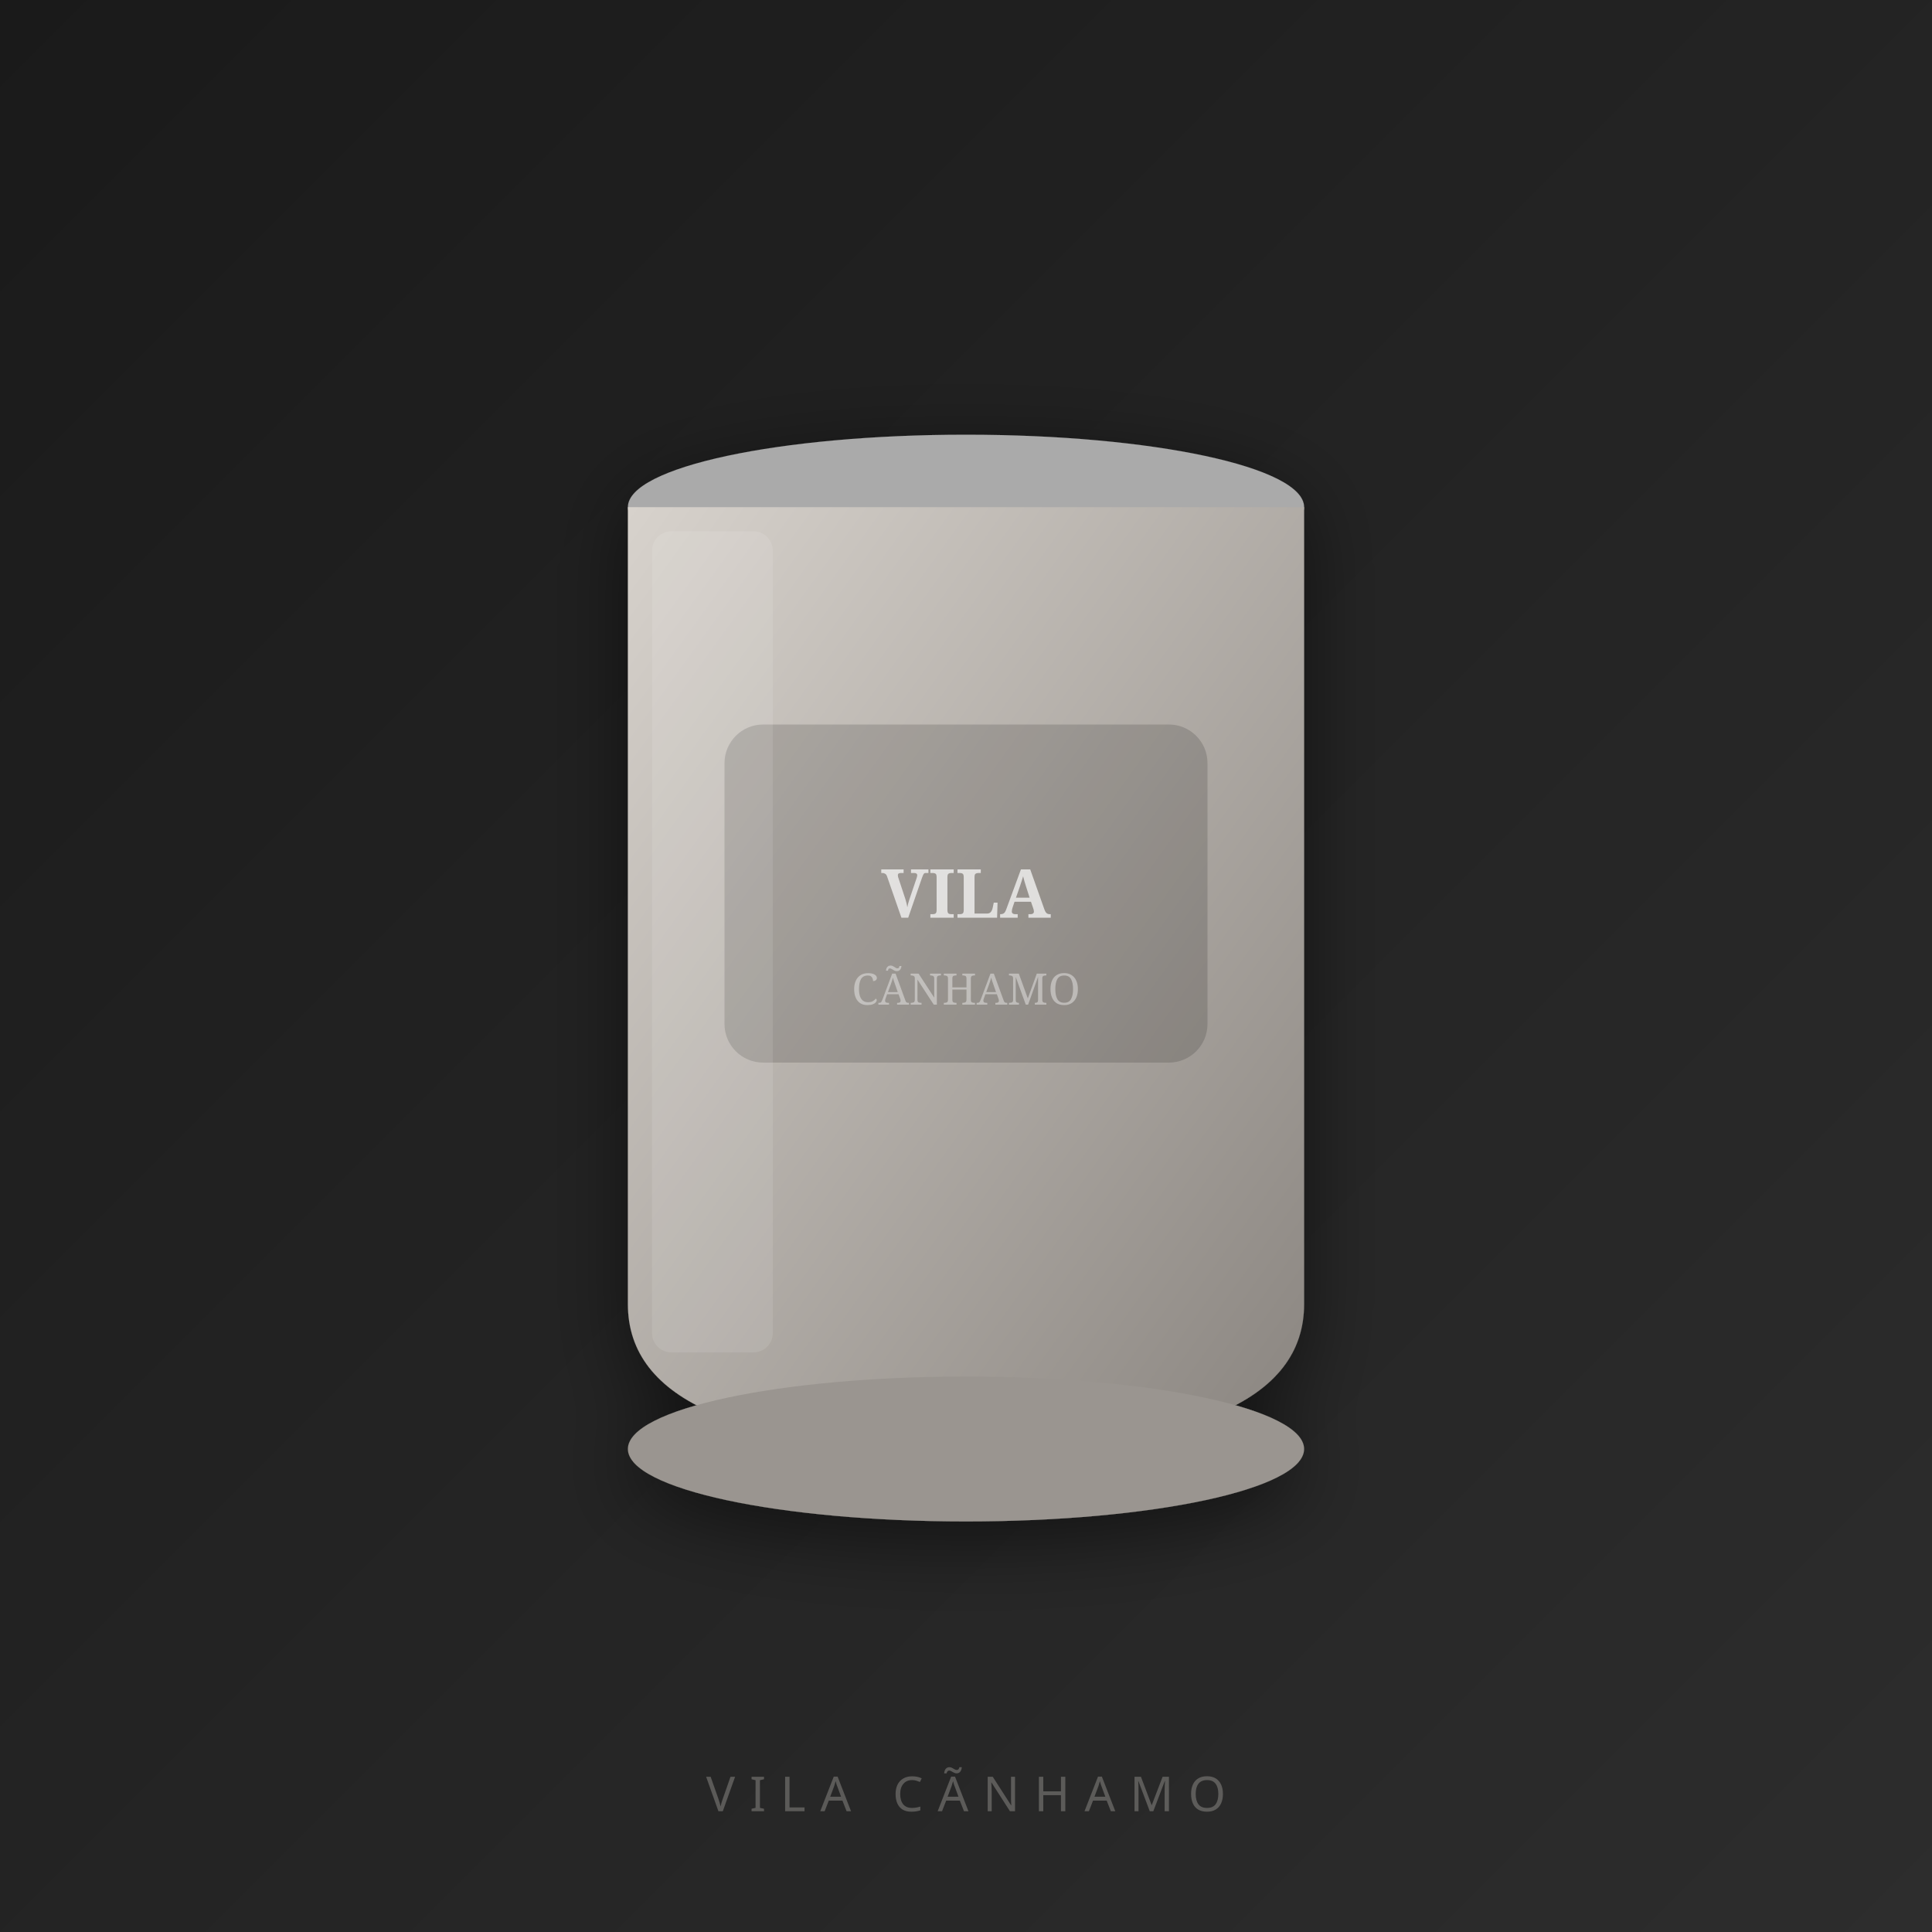
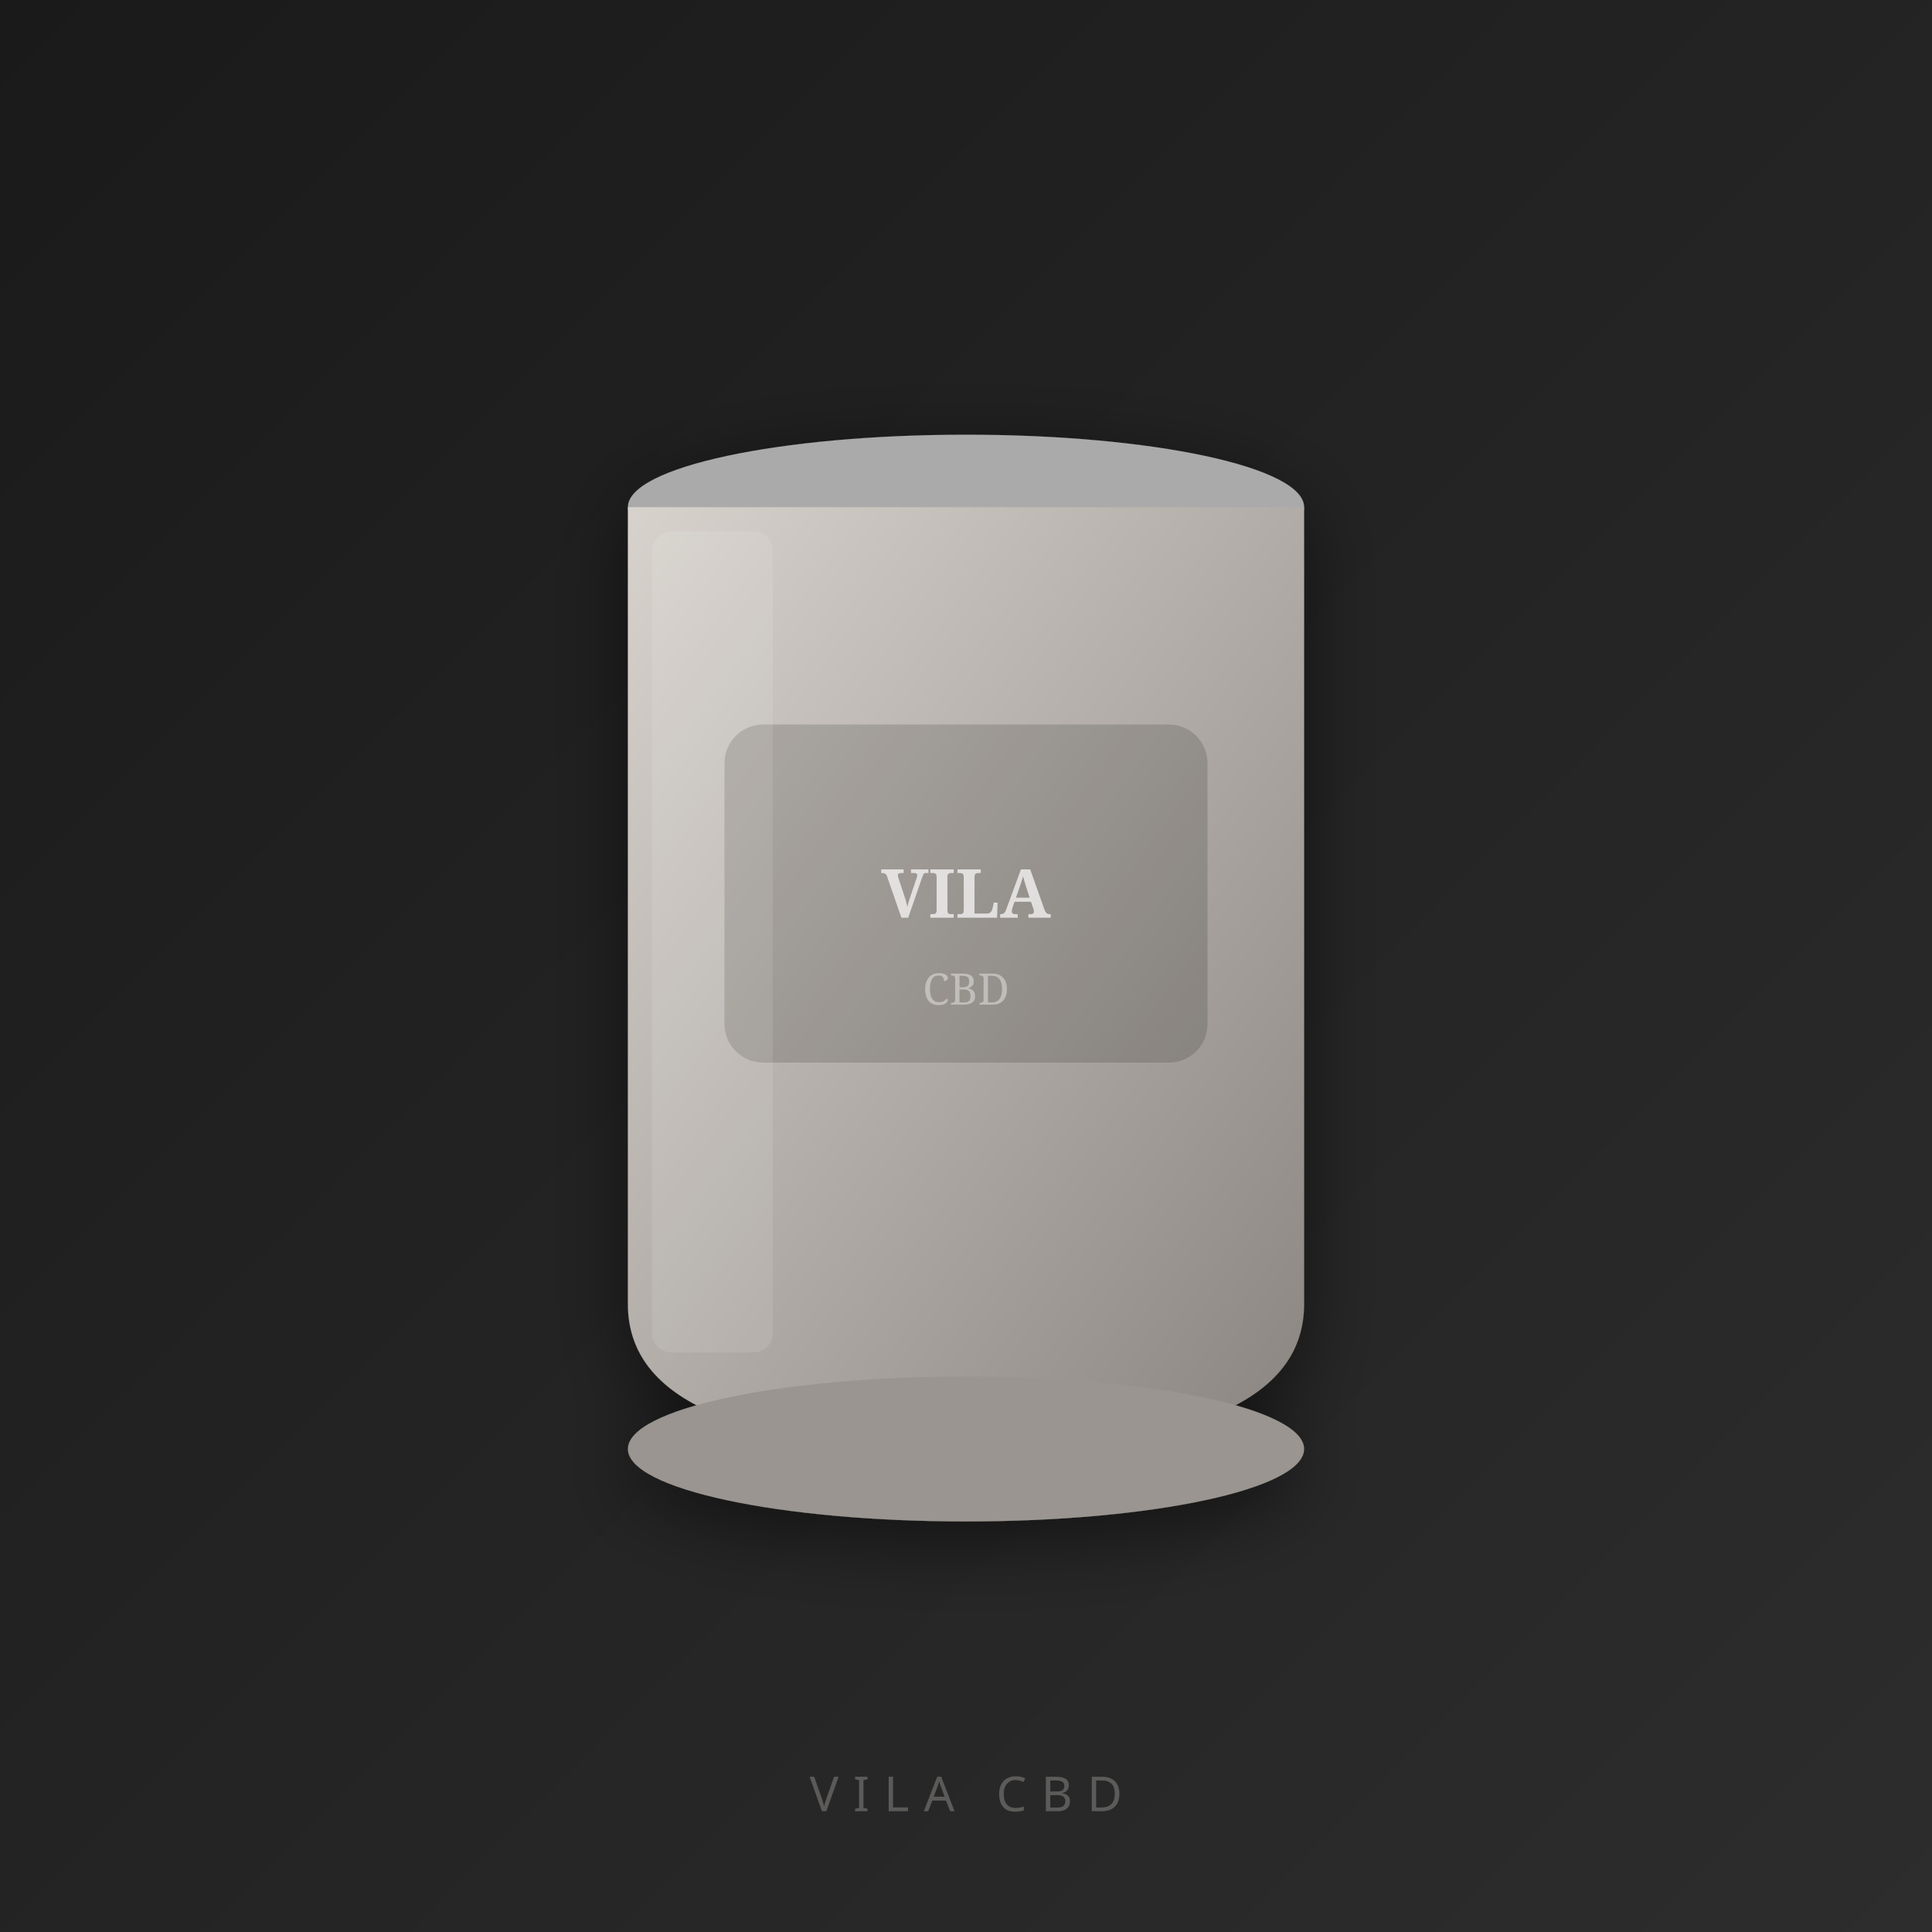
<svg xmlns="http://www.w3.org/2000/svg" viewBox="0 0 400 400">
  <defs>
    <linearGradient id="bg" x1="0%" y1="0%" x2="100%" y2="100%">
      <stop offset="0%" style="stop-color:#1a1a1a" />
      <stop offset="100%" style="stop-color:#2d2d2d" />
    </linearGradient>
    <linearGradient id="item" x1="0%" y1="0%" x2="100%" y2="100%">
      <stop offset="0%" style="stop-color:#d7d2cc" />
      <stop offset="100%" style="stop-color:#8a8580" />
    </linearGradient>
    <filter id="shadow" x="-20%" y="-20%" width="140%" height="140%">
      <feDropShadow dx="0" dy="4" stdDeviation="8" flood-color="#000" flood-opacity="0.5" />
    </filter>
  </defs>
  <rect width="400" height="400" fill="url(#bg)" />
  <g filter="url(#shadow)" transform="translate(130,90)">
    <ellipse cx="70" cy="15" rx="70" ry="15" fill="#aaa" />
    <path d="M0 15 L0 180 Q0 210 70 210 Q140 210 140 180 L140 15" fill="url(#item)" />
    <ellipse cx="70" cy="210" rx="70" ry="15" fill="#9a9590" />
    <rect x="20" y="60" width="100" height="70" rx="8" fill="rgba(0,0,0,0.15)" />
    <text x="70" y="100" text-anchor="middle" font-family="serif" font-size="14" fill="rgba(255,255,255,0.7)" font-weight="bold">VILA</text>
-     <text x="70" y="118" text-anchor="middle" font-family="serif" font-size="9" fill="rgba(255,255,255,0.4)">CÃNHAMO</text>
+     <text x="70" y="118" text-anchor="middle" font-family="serif" font-size="9" fill="rgba(255,255,255,0.4)">CBD</text>
    <rect x="5" y="20" width="25" height="170" rx="4" fill="rgba(255,255,255,0.1)" />
  </g>
-   <text x="200" y="375" text-anchor="middle" font-family="sans-serif" font-size="10" fill="rgba(215,210,204,0.3)" letter-spacing="3">VILA CÃNHAMO</text>
+   <text x="200" y="375" text-anchor="middle" font-family="sans-serif" font-size="10" fill="rgba(215,210,204,0.3)" letter-spacing="3">VILA CBD</text>
</svg>
